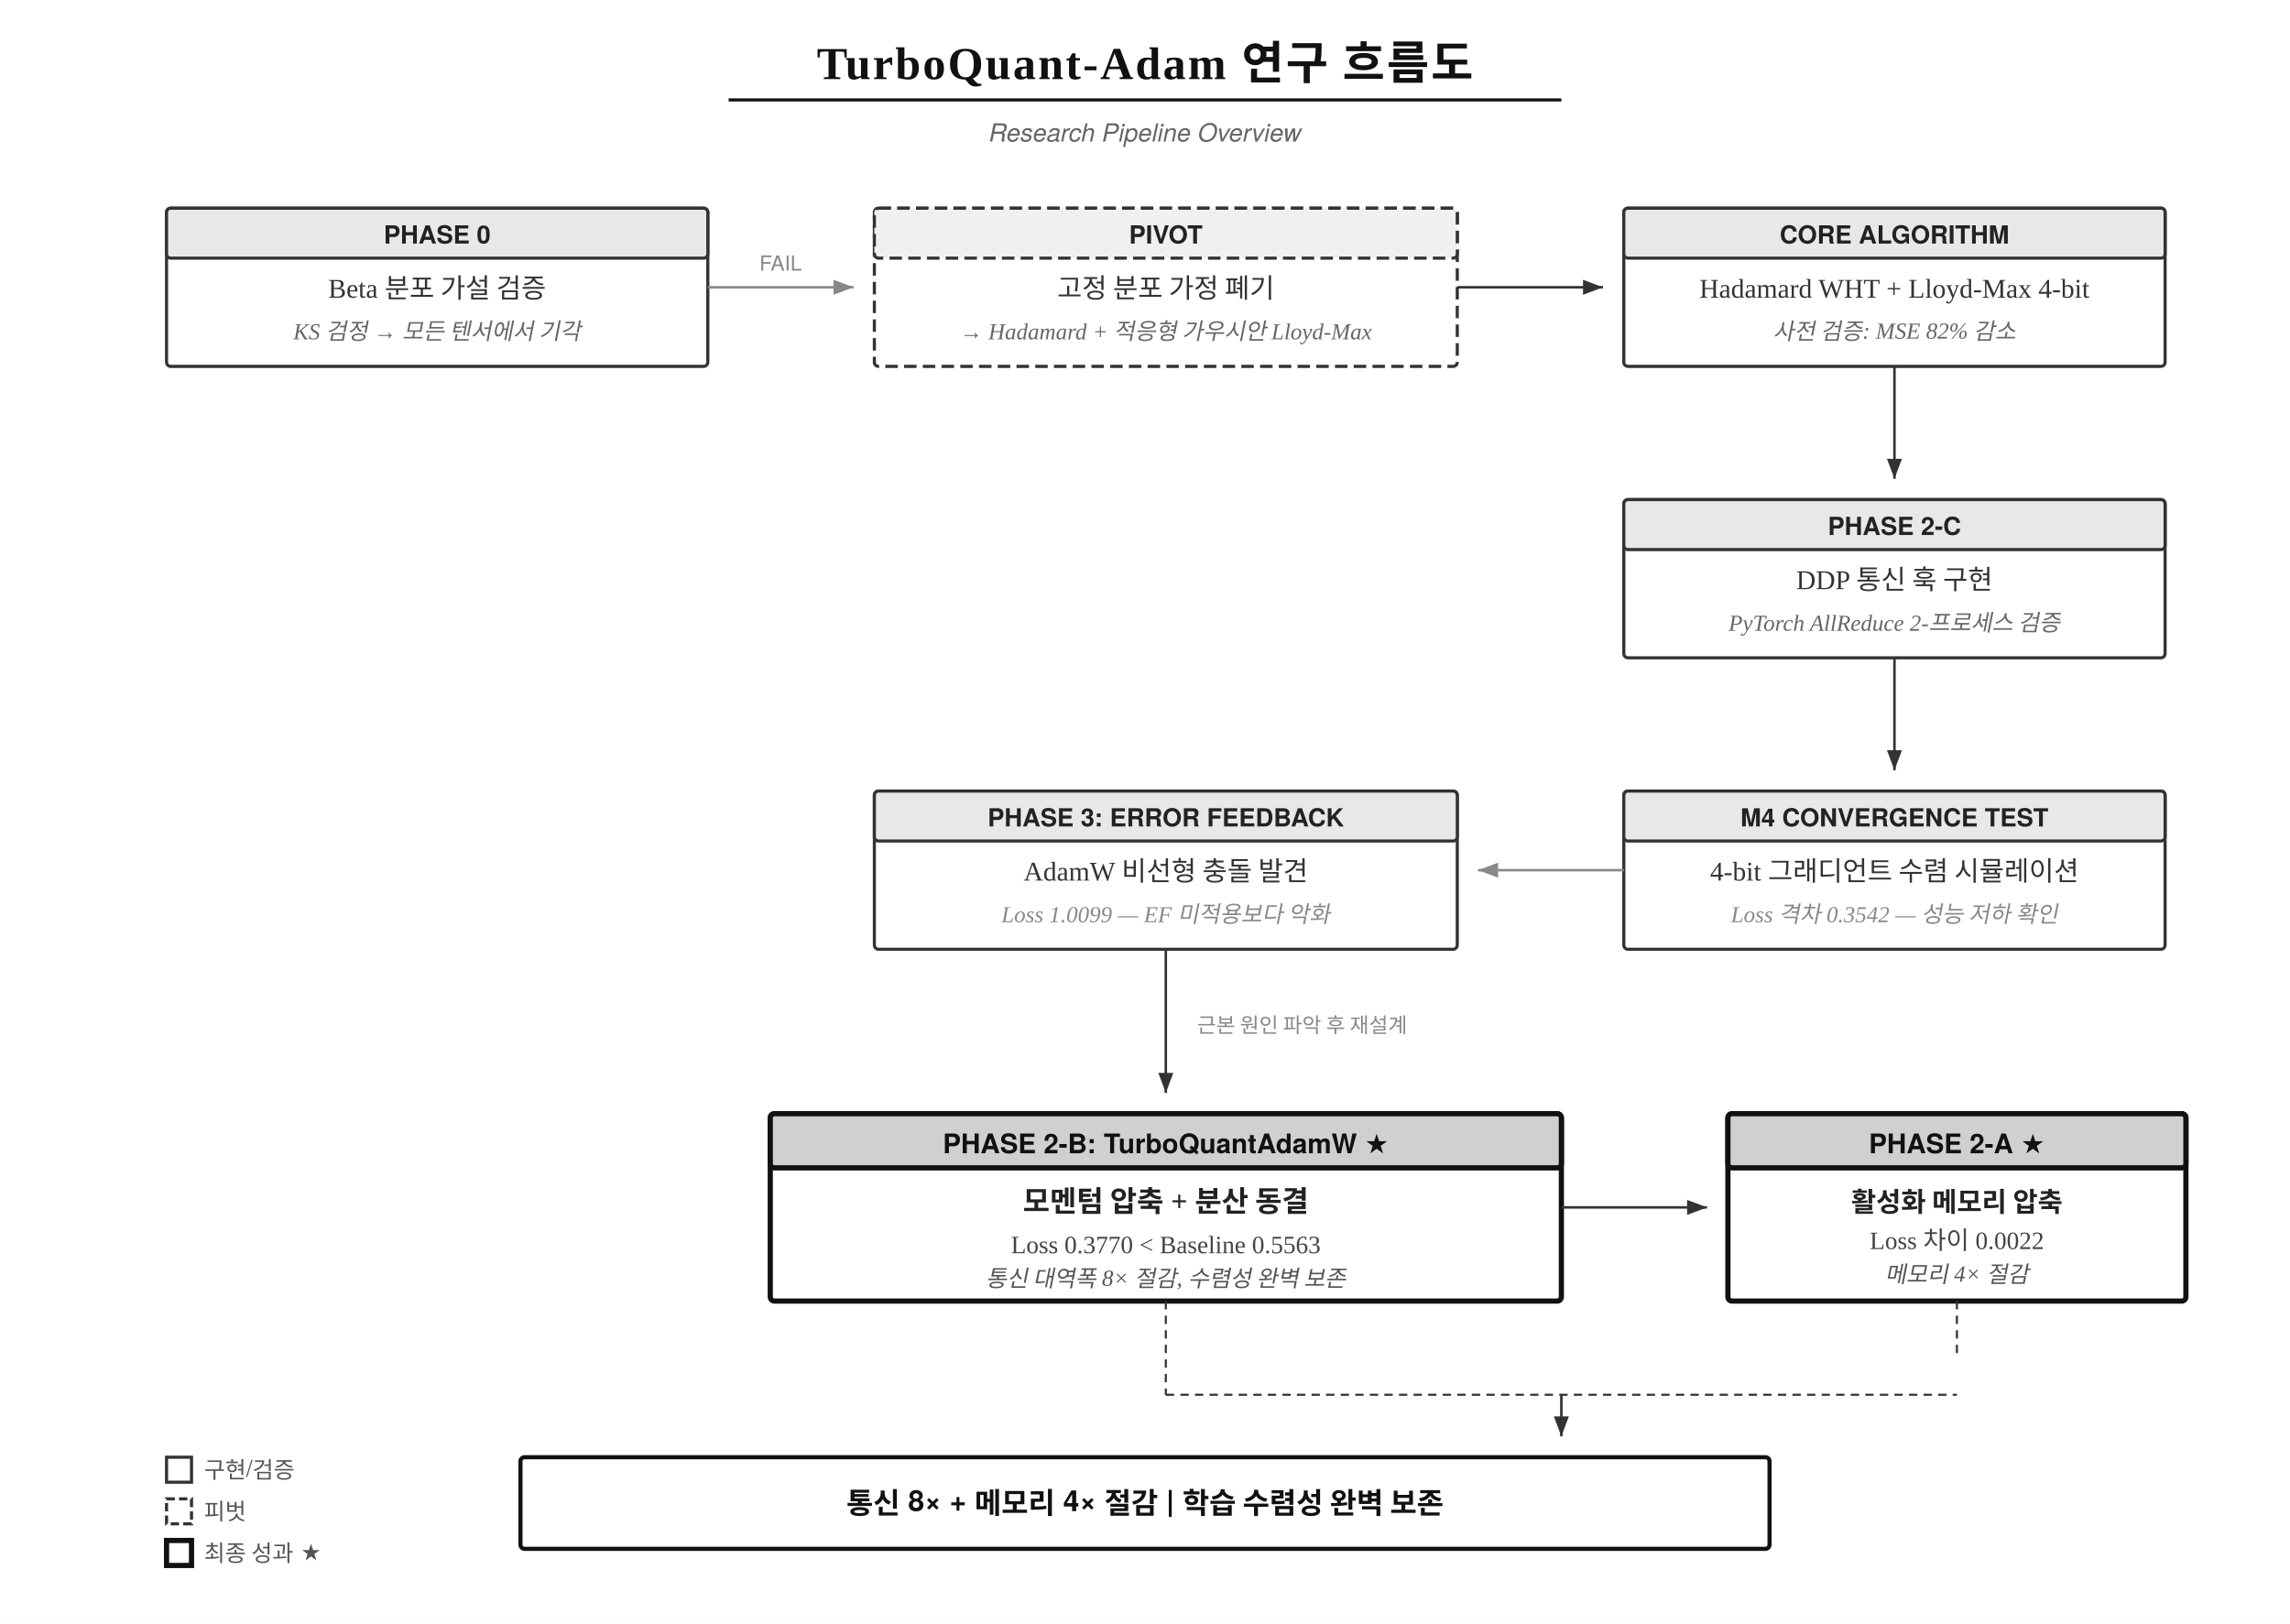
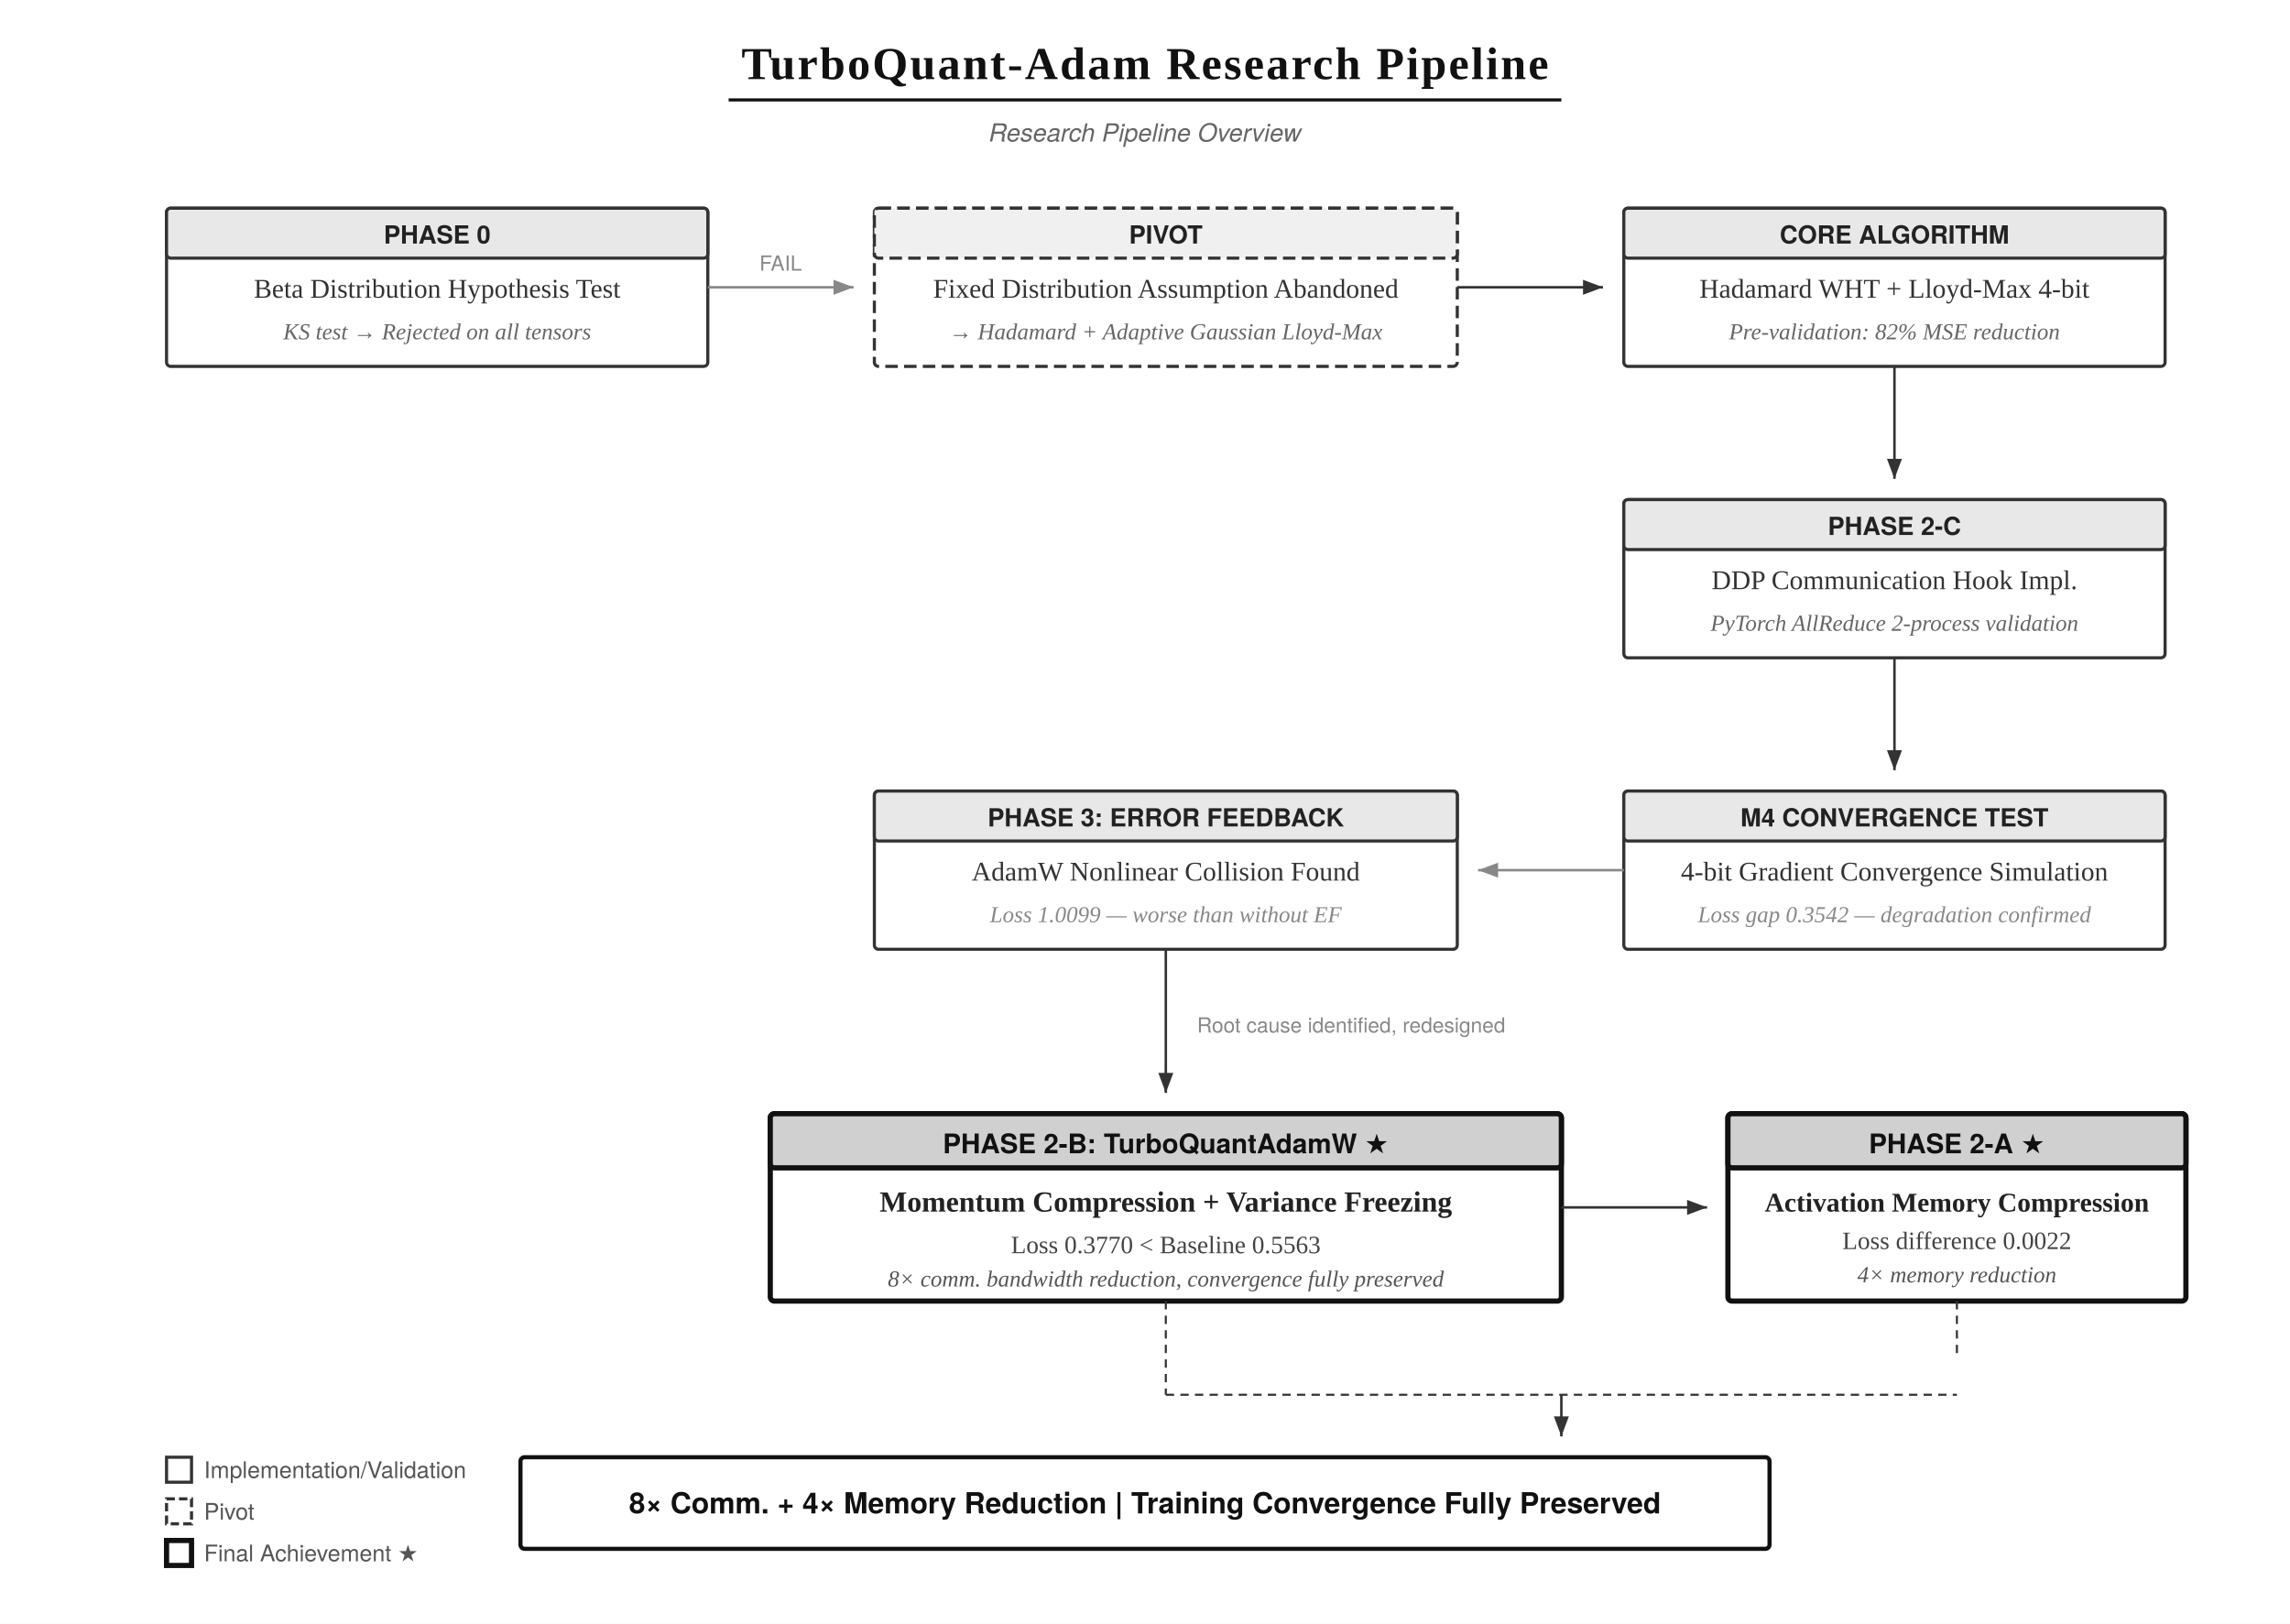
<svg xmlns="http://www.w3.org/2000/svg" viewBox="0 0 1100 780" font-family="'Georgia', 'Times New Roman', serif">
  <defs>
    <marker id="arr" markerWidth="8" markerHeight="6" refX="8" refY="3" orient="auto">
      <path d="M0,0 L8,3 L0,6 Z" fill="#333" />
    </marker>
    <marker id="arrFail" markerWidth="8" markerHeight="6" refX="8" refY="3" orient="auto">
      <path d="M0,0 L8,3 L0,6 Z" fill="#888" />
    </marker>
  </defs>
  <rect width="1100" height="780" fill="#fff" />
-   <text x="550" y="38" text-anchor="middle" fill="#111" font-size="22" font-weight="bold" letter-spacing="1">TurboQuant-Adam 연구 흐름도</text>
+   <text x="550" y="38" text-anchor="middle" fill="#111" font-size="22" font-weight="bold" letter-spacing="1">TurboQuant-Adam Research Pipeline</text>
  <line x1="350" y1="48" x2="750" y2="48" stroke="#111" stroke-width="1.5" />
  <text x="550" y="68" text-anchor="middle" fill="#666" font-size="12" font-style="italic" font-family="'Helvetica Neue', sans-serif">Research Pipeline Overview</text>
  <rect x="80" y="100" width="260" height="76" rx="2" fill="#fff" stroke="#333" stroke-width="1.5" />
  <rect x="80" y="100" width="260" height="24" rx="2" fill="#e8e8e8" stroke="#333" stroke-width="1.5" />
  <text x="210" y="117" text-anchor="middle" fill="#222" font-size="12" font-weight="bold" font-family="'Helvetica Neue', sans-serif">PHASE 0</text>
-   <text x="210" y="143" text-anchor="middle" fill="#333" font-size="13">Beta 분포 가설 검증</text>
-   <text x="210" y="163" text-anchor="middle" fill="#666" font-size="11" font-style="italic">KS 검정 → 모든 텐서에서 기각</text>
+   <text x="210" y="143" text-anchor="middle" fill="#333" font-size="13">Beta Distribution Hypothesis Test</text>
+   <text x="210" y="163" text-anchor="middle" fill="#666" font-size="11" font-style="italic">KS test → Rejected on all tensors</text>
  <line x1="340" y1="138" x2="410" y2="138" stroke="#888" stroke-width="1.2" marker-end="url(#arrFail)" />
  <text x="375" y="130" text-anchor="middle" fill="#888" font-size="10" font-family="'Helvetica Neue', sans-serif">FAIL</text>
  <rect x="420" y="100" width="280" height="76" rx="2" fill="#fff" stroke="#333" stroke-width="1.5" stroke-dasharray="6,3" />
  <rect x="420" y="100" width="280" height="24" rx="2" fill="#f0f0f0" stroke="#333" stroke-width="1.5" stroke-dasharray="6,3" />
  <text x="560" y="117" text-anchor="middle" fill="#222" font-size="12" font-weight="bold" font-family="'Helvetica Neue', sans-serif">PIVOT</text>
-   <text x="560" y="143" text-anchor="middle" fill="#333" font-size="13">고정 분포 가정 폐기</text>
-   <text x="560" y="163" text-anchor="middle" fill="#666" font-size="11" font-style="italic">→ Hadamard + 적응형 가우시안 Lloyd-Max</text>
+   <text x="560" y="143" text-anchor="middle" fill="#333" font-size="13">Fixed Distribution Assumption Abandoned</text>
+   <text x="560" y="163" text-anchor="middle" fill="#666" font-size="11" font-style="italic">→ Hadamard + Adaptive Gaussian Lloyd-Max</text>
  <line x1="700" y1="138" x2="770" y2="138" stroke="#333" stroke-width="1.2" marker-end="url(#arr)" />
  <rect x="780" y="100" width="260" height="76" rx="2" fill="#fff" stroke="#333" stroke-width="1.5" />
  <rect x="780" y="100" width="260" height="24" rx="2" fill="#e8e8e8" stroke="#333" stroke-width="1.5" />
  <text x="910" y="117" text-anchor="middle" fill="#222" font-size="12" font-weight="bold" font-family="'Helvetica Neue', sans-serif">CORE ALGORITHM</text>
  <text x="910" y="143" text-anchor="middle" fill="#333" font-size="13">Hadamard WHT + Lloyd-Max 4-bit</text>
-   <text x="910" y="163" text-anchor="middle" fill="#666" font-size="11" font-style="italic">사전 검증: MSE 82% 감소</text>
+   <text x="910" y="163" text-anchor="middle" fill="#666" font-size="11" font-style="italic">Pre-validation: 82% MSE reduction</text>
  <line x1="910" y1="176" x2="910" y2="230" stroke="#333" stroke-width="1.2" marker-end="url(#arr)" />
  <rect x="780" y="240" width="260" height="76" rx="2" fill="#fff" stroke="#333" stroke-width="1.5" />
  <rect x="780" y="240" width="260" height="24" rx="2" fill="#e8e8e8" stroke="#333" stroke-width="1.5" />
  <text x="910" y="257" text-anchor="middle" fill="#222" font-size="12" font-weight="bold" font-family="'Helvetica Neue', sans-serif">PHASE 2-C</text>
-   <text x="910" y="283" text-anchor="middle" fill="#333" font-size="13">DDP 통신 훅 구현</text>
-   <text x="910" y="303" text-anchor="middle" fill="#666" font-size="11" font-style="italic">PyTorch AllReduce 2-프로세스 검증</text>
+   <text x="910" y="283" text-anchor="middle" fill="#333" font-size="13">DDP Communication Hook Impl.</text>
+   <text x="910" y="303" text-anchor="middle" fill="#666" font-size="11" font-style="italic">PyTorch AllReduce 2-process validation</text>
  <line x1="910" y1="316" x2="910" y2="370" stroke="#333" stroke-width="1.2" marker-end="url(#arr)" />
  <rect x="780" y="380" width="260" height="76" rx="2" fill="#fff" stroke="#333" stroke-width="1.5" />
  <rect x="780" y="380" width="260" height="24" rx="2" fill="#e8e8e8" stroke="#333" stroke-width="1.5" />
  <text x="910" y="397" text-anchor="middle" fill="#222" font-size="12" font-weight="bold" font-family="'Helvetica Neue', sans-serif">M4 CONVERGENCE TEST</text>
-   <text x="910" y="423" text-anchor="middle" fill="#333" font-size="13">4-bit 그래디언트 수렴 시뮬레이션</text>
-   <text x="910" y="443" text-anchor="middle" fill="#888" font-size="11" font-style="italic">Loss 격차 0.3542 — 성능 저하 확인</text>
+   <text x="910" y="423" text-anchor="middle" fill="#333" font-size="13">4-bit Gradient Convergence Simulation</text>
+   <text x="910" y="443" text-anchor="middle" fill="#888" font-size="11" font-style="italic">Loss gap 0.3542 — degradation confirmed</text>
  <line x1="780" y1="418" x2="710" y2="418" stroke="#888" stroke-width="1.2" marker-end="url(#arrFail)" />
  <rect x="420" y="380" width="280" height="76" rx="2" fill="#fff" stroke="#333" stroke-width="1.5" />
  <rect x="420" y="380" width="280" height="24" rx="2" fill="#e8e8e8" stroke="#333" stroke-width="1.5" />
  <text x="560" y="397" text-anchor="middle" fill="#222" font-size="12" font-weight="bold" font-family="'Helvetica Neue', sans-serif">PHASE 3: ERROR FEEDBACK</text>
-   <text x="560" y="423" text-anchor="middle" fill="#333" font-size="13">AdamW 비선형 충돌 발견</text>
-   <text x="560" y="443" text-anchor="middle" fill="#888" font-size="11" font-style="italic">Loss 1.0099 — EF 미적용보다 악화</text>
+   <text x="560" y="423" text-anchor="middle" fill="#333" font-size="13">AdamW Nonlinear Collision Found</text>
+   <text x="560" y="443" text-anchor="middle" fill="#888" font-size="11" font-style="italic">Loss 1.0099 — worse than without EF</text>
  <line x1="560" y1="456" x2="560" y2="525" stroke="#333" stroke-width="1.2" marker-end="url(#arr)" />
-   <text x="575" y="496" fill="#888" font-size="10" font-family="'Helvetica Neue', sans-serif">근본 원인 파악 후 재설계</text>
+   <text x="575" y="496" fill="#888" font-size="10" font-family="'Helvetica Neue', sans-serif">Root cause identified, redesigned</text>
  <rect x="370" y="535" width="380" height="90" rx="2" fill="#fff" stroke="#111" stroke-width="2.5" />
  <rect x="370" y="535" width="380" height="26" rx="2" fill="#d0d0d0" stroke="#111" stroke-width="2.5" />
  <text x="560" y="554" text-anchor="middle" fill="#111" font-size="13" font-weight="bold" font-family="'Helvetica Neue', sans-serif">PHASE 2-B: TurboQuantAdamW  ★</text>
-   <text x="560" y="582" text-anchor="middle" fill="#222" font-size="14" font-weight="bold">모멘텀 압축 + 분산 동결</text>
+   <text x="560" y="582" text-anchor="middle" fill="#222" font-size="14" font-weight="bold">Momentum Compression + Variance Freezing</text>
  <text x="560" y="602" text-anchor="middle" fill="#444" font-size="12">Loss 0.3770 &lt; Baseline 0.5563</text>
-   <text x="560" y="618" text-anchor="middle" fill="#555" font-size="11" font-style="italic">통신 대역폭 8× 절감, 수렴성 완벽 보존</text>
+   <text x="560" y="618" text-anchor="middle" fill="#555" font-size="11" font-style="italic">8× comm. bandwidth reduction, convergence fully preserved</text>
  <line x1="750" y1="580" x2="820" y2="580" stroke="#333" stroke-width="1.2" marker-end="url(#arr)" />
  <rect x="830" y="535" width="220" height="90" rx="2" fill="#fff" stroke="#111" stroke-width="2.5" />
  <rect x="830" y="535" width="220" height="26" rx="2" fill="#d0d0d0" stroke="#111" stroke-width="2.5" />
  <text x="940" y="554" text-anchor="middle" fill="#111" font-size="13" font-weight="bold" font-family="'Helvetica Neue', sans-serif">PHASE 2-A  ★</text>
-   <text x="940" y="582" text-anchor="middle" fill="#222" font-size="13" font-weight="bold">활성화 메모리 압축</text>
-   <text x="940" y="600" text-anchor="middle" fill="#444" font-size="12">Loss 차이 0.0022</text>
-   <text x="940" y="616" text-anchor="middle" fill="#555" font-size="11" font-style="italic">메모리 4× 절감</text>
+   <text x="940" y="582" text-anchor="middle" fill="#222" font-size="13" font-weight="bold">Activation Memory Compression</text>
+   <text x="940" y="600" text-anchor="middle" fill="#444" font-size="12">Loss difference 0.0022</text>
+   <text x="940" y="616" text-anchor="middle" fill="#555" font-size="11" font-style="italic">4× memory reduction</text>
  <line x1="560" y1="625" x2="560" y2="670" stroke="#333" stroke-width="1" stroke-dasharray="4,3" />
  <line x1="940" y1="625" x2="940" y2="650" stroke="#333" stroke-width="1" stroke-dasharray="4,3" />
  <line x1="560" y1="670" x2="940" y2="670" stroke="#333" stroke-width="1" stroke-dasharray="4,3" />
  <line x1="750" y1="670" x2="750" y2="690" stroke="#333" stroke-width="1.2" marker-end="url(#arr)" />
  <rect x="250" y="700" width="600" height="44" rx="2" fill="#fff" stroke="#111" stroke-width="2" />
-   <text x="550" y="727" text-anchor="middle" fill="#111" font-size="14" font-weight="bold" font-family="'Helvetica Neue', sans-serif">통신 8× + 메모리 4× 절감  |  학습 수렴성 완벽 보존</text>
+   <text x="550" y="727" text-anchor="middle" fill="#111" font-size="14" font-weight="bold" font-family="'Helvetica Neue', sans-serif">8× Comm. + 4× Memory Reduction  |  Training Convergence Fully Preserved</text>
  <g transform="translate(80, 700)" font-family="'Helvetica Neue', sans-serif" font-size="11">
    <rect x="0" y="0" width="12" height="12" fill="#fff" stroke="#333" stroke-width="1.5" />
-     <text x="18" y="10" fill="#555">구현/검증</text>
+     <text x="18" y="10" fill="#555">Implementation/Validation</text>
    <rect x="0" y="20" width="12" height="12" fill="#fff" stroke="#333" stroke-width="1.5" stroke-dasharray="4,2" />
-     <text x="18" y="30" fill="#555">피벗</text>
+     <text x="18" y="30" fill="#555">Pivot</text>
    <rect x="0" y="40" width="12" height="12" fill="#fff" stroke="#111" stroke-width="2.5" />
-     <text x="18" y="50" fill="#555">최종 성과 ★</text>
+     <text x="18" y="50" fill="#555">Final Achievement ★</text>
  </g>
</svg>
